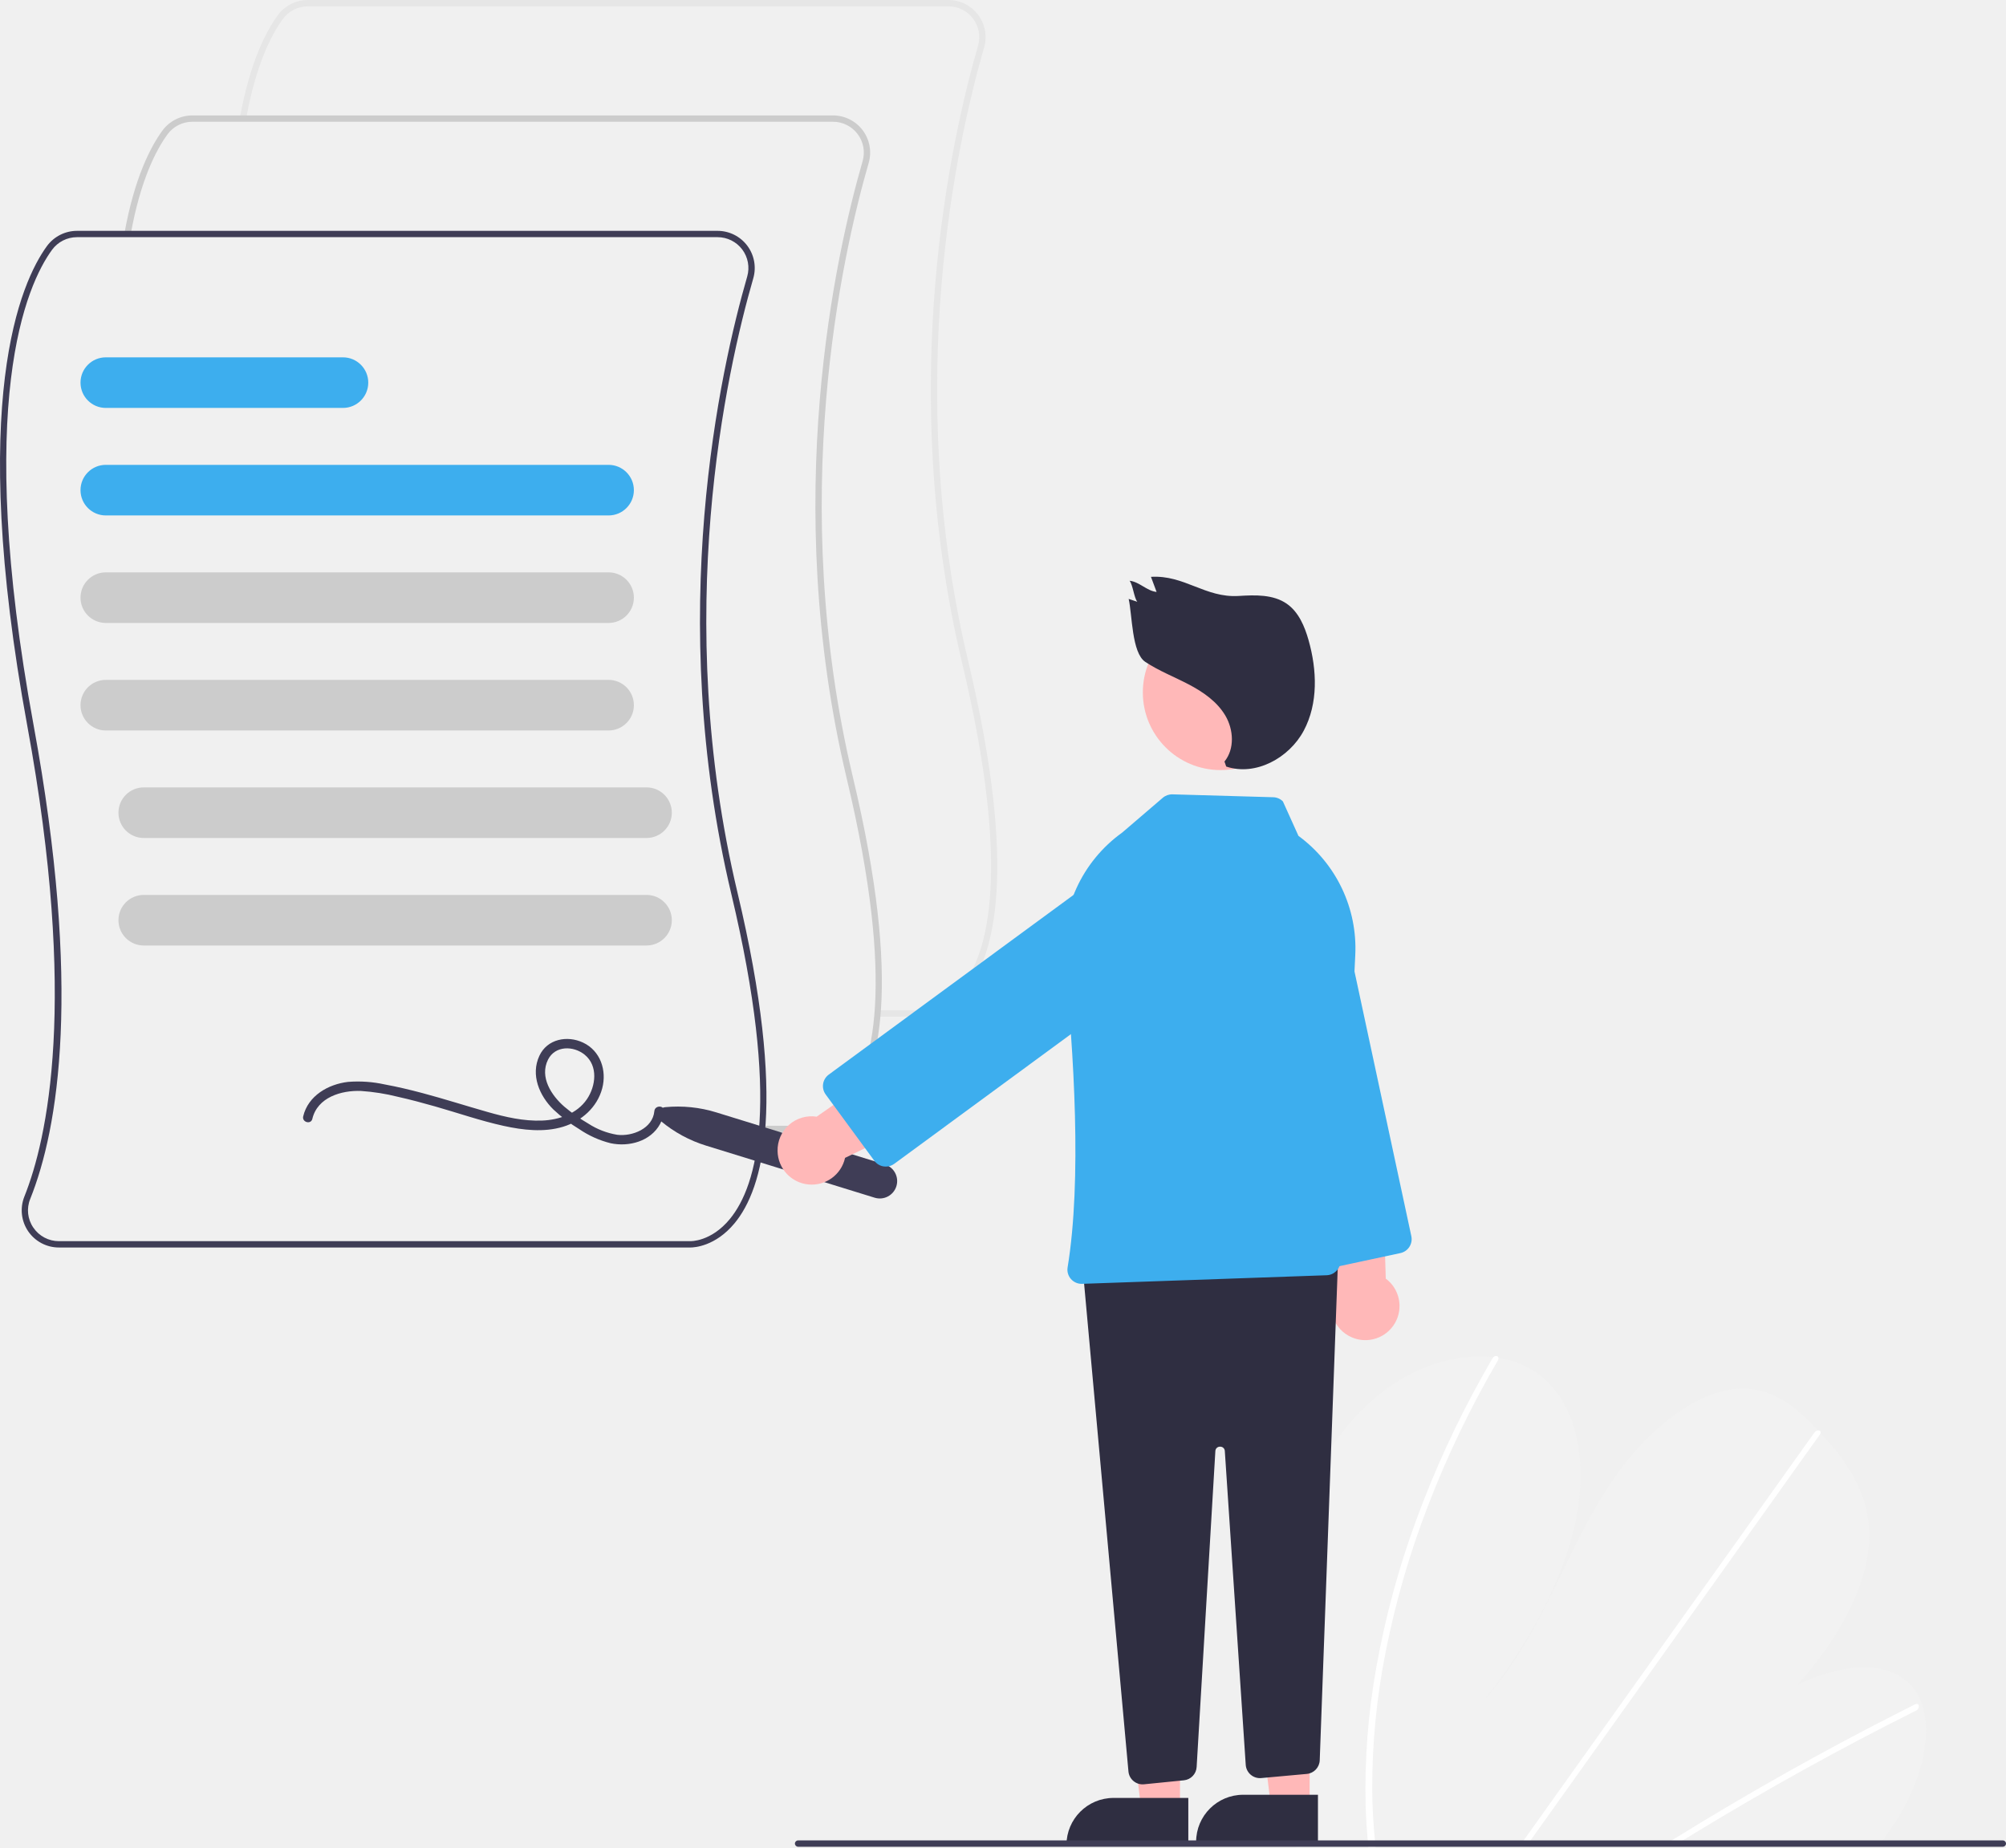
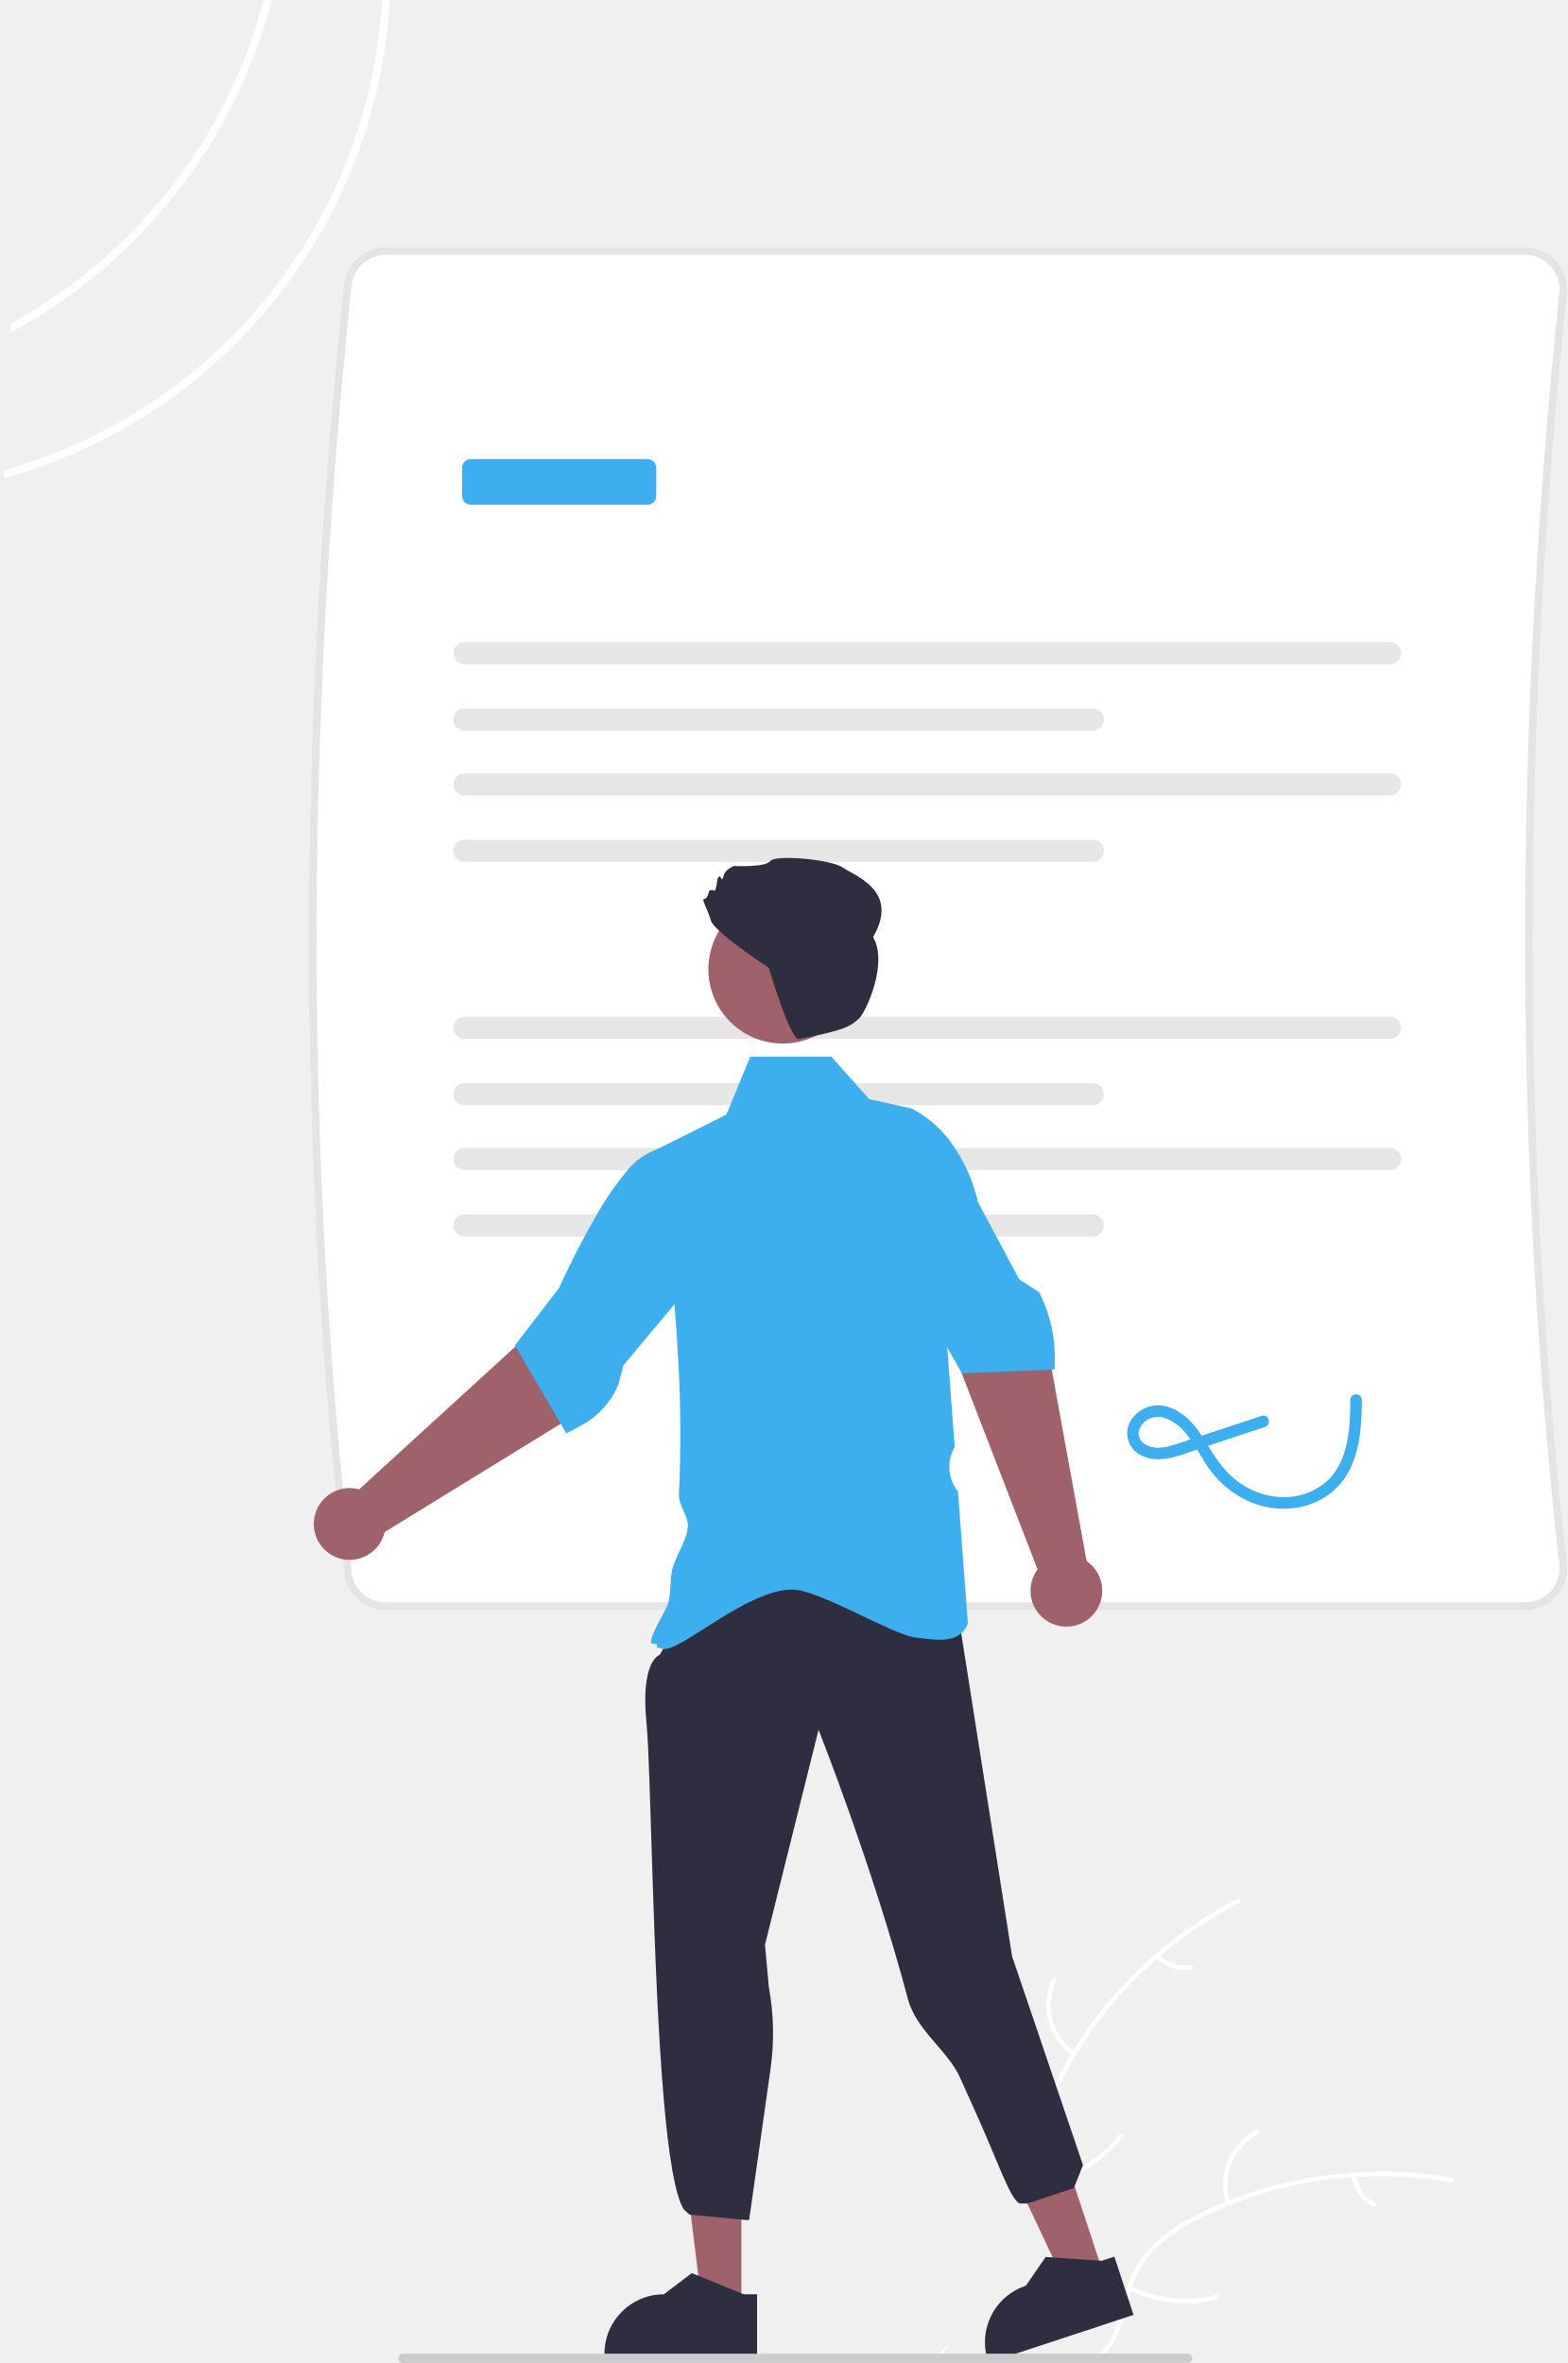
- <svg xmlns="http://www.w3.org/2000/svg" data-name="Layer 1" width="634.387" height="584.35" viewBox="0 0 634.387 584.35">
-   <path d="M574.1,479.328c-.113,0-.185-.003-.209-.004l-13.564.001v-2H573.94c.315.011,6.746.193,12.671-6.997,8.83-10.715,16.081-37.24.481-102.756-20.975-88.096-3.481-165.923,5.014-195.295a9.752,9.752,0,0,0-9.383-12.452H380.148a9.796,9.796,0,0,0-7.9,4.021c-3.599,4.95-8.537,14.46-11.627,31.655l-1.968-.354c3.157-17.569,8.256-27.358,11.978-32.478a11.801,11.801,0,0,1,9.517-4.845H582.723a11.753,11.753,0,0,1,11.304,15.007c-8.451,29.22-25.855,106.644-4.989,194.277,15.818,66.438,8.214,93.537-.951,104.572C582.043,478.959,575.382,479.328,574.1,479.328Z" transform="translate(-282.8063 -157.8251)" fill="#e6e6e6" />
-   <path d="M537.6,515.828c-.113,0-.185-.003-.209-.004l-13.564.001v-2H537.44c.317.01,6.746.193,12.671-6.997,8.83-10.715,16.081-37.24.481-102.756-20.975-88.096-3.481-165.923,5.014-195.295a9.752,9.752,0,0,0-9.383-12.452H343.648a9.796,9.796,0,0,0-7.9,4.021c-3.599,4.95-8.537,14.46-11.627,31.655l-1.968-.354c3.157-17.569,8.256-27.358,11.978-32.478a11.801,11.801,0,0,1,9.517-4.845H546.223a11.753,11.753,0,0,1,11.304,15.007c-8.451,29.22-25.855,106.644-4.989,194.277,15.818,66.438,8.214,93.537-.951,104.572C545.543,515.459,538.882,515.828,537.6,515.828Z" transform="translate(-282.8063 -157.8251)" fill="#ccc" />
-   <path d="M501.1,552.328c-.113,0-.185-.003-.209-.004l-199.453.001a11.75,11.75,0,0,1-10.928-16.102c7.237-18.081,16.981-61.459.932-148.839-18.951-103.18-1.985-140.47,6.189-151.713a11.801,11.801,0,0,1,9.518-4.845H509.723a11.753,11.753,0,0,1,11.304,15.007c-8.451,29.22-25.855,106.644-4.989,194.277,15.818,66.438,8.214,93.537-.951,104.572C509.043,551.959,502.382,552.328,501.1,552.328ZM307.148,232.825a9.796,9.796,0,0,0-7.9,4.021c-8.023,11.035-24.651,47.757-5.84,150.176,15.332,83.474,7.896,127.614-1.042,149.944a9.587,9.587,0,0,0,.977,9.064,9.763,9.763,0,0,0,8.095,4.294H500.94c.315.015,6.746.193,12.671-6.997,8.83-10.715,16.081-37.24.481-102.756-20.975-88.096-3.481-165.923,5.014-195.295a9.752,9.752,0,0,0-9.383-12.452Z" transform="translate(-282.8063 -157.8251)" fill="#3f3d56" />
-   <path d="M475.267,320.825h-159a8,8,0,1,1,0-16h159a8,8,0,0,1,0,16Z" transform="translate(-282.8063 -157.8251)" fill="#3daeee" />
-   <path d="M475.267,354.825h-159a8,8,0,1,1,0-16h159a8,8,0,0,1,0,16Z" transform="translate(-282.8063 -157.8251)" fill="#ccc" />
-   <path d="M475.267,388.825h-159a8,8,0,1,1,0-16h159a8,8,0,0,1,0,16Z" transform="translate(-282.8063 -157.8251)" fill="#ccc" />
-   <path d="M487.267,422.825h-159a8,8,0,1,1,0-16h159a8,8,0,0,1,0,16Z" transform="translate(-282.8063 -157.8251)" fill="#ccc" />
-   <path d="M487.267,456.825h-159a8,8,0,1,1,0-16h159a8,8,0,0,1,0,16Z" transform="translate(-282.8063 -157.8251)" fill="#ccc" />
-   <path d="M391.267,286.825h-75a8,8,0,1,1,0-16h75a8,8,0,0,1,0,16Z" transform="translate(-282.8063 -157.8251)" fill="#3daeee" />
-   <path d="M381.583,511.647c1.614-6.835,9.198-9.075,15.398-8.825a65.728,65.728,0,0,1,11.611,1.837c3.984.891,7.929,1.947,11.855,3.066,7.198,2.053,14.323,4.536,21.64,6.141,6.091,1.336,12.711,2.12,18.786.275,5.839-1.773,10.793-6.126,12.382-12.145,1.497-5.672-.558-11.873-6.054-14.465-5.012-2.364-11.342-1.162-13.827,4.184-2.801,6.027-.002,12.599,4.432,16.96a49.668,49.668,0,0,0,8.238,6.257,30.676,30.676,0,0,0,9.864,4.418c5.785,1.236,12.676-.585,15.66-6.112a10.329,10.329,0,0,0,1.172-4.037c.177-1.922-2.825-1.91-3,0-.506,5.503-6.951,8.081-11.77,7.477a23.924,23.924,0,0,1-9.125-3.542,53.472,53.472,0,0,1-7.558-5.333c-4.088-3.538-7.92-9.359-5.174-14.879,2.236-4.495,8.063-4.45,11.608-1.551,4.293,3.511,3.527,9.883.696,14.052-3.135,4.616-8.817,6.551-14.174,6.76-5.821.227-11.593-1.109-17.157-2.689-6.913-1.963-13.756-4.16-20.702-6.008-3.943-1.049-7.917-1.996-11.931-2.733a39.377,39.377,0,0,0-11.57-.801c-6.26.723-12.65,4.367-14.191,10.894-.443,1.877,2.449,2.679,2.893.798Z" transform="translate(-282.8063 -157.8251)" fill="#3f3d56" />
-   <path d="M688.083,681.265a458.031,458.031,0,0,0,4.318,58.855c.095.685.198,1.37.293,2.055l184.402-1.03c.541-.68,1.074-1.369,1.591-2.065,1.722-2.306,3.335-4.677,4.816-7.13,7.12-11.817,10.379-25.653,7.113-35.199l-.059-.148a16.75,16.75,0,0,0-3.269-5.681c-7.447-8.383-22.504-6.985-36.168-.219C863.375,677.288,873.134,660.36,873.876,645.25c.727-14.738-6.98-25.267-15.338-34.214-.274-.296-.548-.583-.823-.871-.133-.148-.274-.288-.407-.435-6.522-6.819-14.125-13.54-25.129-12.727-12.069.893-25.451,11.003-34.833,22.783-9.383,11.772-15.617,25.145-21.937,38.197-6.328,13.043-13.174,26.42-23.328,37.569,13.753-17.396,24.842-37.189,28.938-56.439s.491-37.738-11.766-46.804a28.669,28.669,0,0,0-12.558-5.067c-.529-.088-1.066-.159-1.612-.222-11.347-1.291-24.895,2.633-36.422,12.014C705.966,609.361,697.165,624.673,692.787,639.209,688.408,653.744,687.941,667.738,688.083,681.265Z" transform="translate(-282.8063 -157.8251)" fill="#f2f2f2" />
-   <path d="M808.729,741.527l3.526-.02q1.679-1.05,3.375-2.075c.7-.442,1.407-.867,2.116-1.3q17.544-10.715,35.308-20.556,17.748-9.849,35.674-18.79a1.478,1.478,0,0,0,.85-1.69.426.426,0,0,0-.059-.124c-.167-.313-.539-.443-1.083-.176-1.466.735-2.94,1.47-4.406,2.222q-17.975,9.094-35.796,19.097-17.808,9.998-35.414,20.879c-.247.15-.494.308-.741.458C810.96,740.143,809.849,740.835,808.729,741.527Z" transform="translate(-282.8063 -157.8251)" fill="#fff" />
-   <path d="M763.264,741.781l2.18-.012c.492-.688.975-1.376,1.467-2.065q17.332-24.304,34.656-48.608,28.371-39.79,56.724-79.579a1.404,1.404,0,0,0,.245-.48c.162-.587-.27-.932-.823-.871a1.656,1.656,0,0,0-1.152.733q-15.906,22.314-31.804,44.611-28.223,39.591-56.438,79.173c-1.196,1.675-2.393,3.358-3.589,5.033C764.24,740.404,763.748,741.092,763.264,741.781Z" transform="translate(-282.8063 -157.8251)" fill="#fff" />
-   <path d="M714.688,729.118c.111,3.675.354,7.291.672,10.873q.092,1.028.185,2.055l2.288-.013c-.07-.685-.14-1.37-.201-2.055-.483-5.176-.826-10.41-.873-15.786a220.23,220.23,0,0,1,4.336-44.392,276.397,276.397,0,0,1,13.428-46.119,316.724,316.724,0,0,1,21.97-45.63,1.219,1.219,0,0,0,.202-.81c-.094-.652-.963-.845-1.612-.222a1.894,1.894,0,0,0-.328.415q-1.583,2.722-3.108,5.46a316.505,316.505,0,0,0-21.028,45.79A275.09,275.09,0,0,0,718.1,684.872,217.271,217.271,0,0,0,714.688,729.118Z" transform="translate(-282.8063 -157.8251)" fill="#fff" />
-   <path d="M491.811,512.358a2.5,2.5,0,0,1,1.362-4.41,41.289,41.289,0,0,1,16.193,1.66l53.315,16.466a5.5,5.5,0,0,1-3.246,10.51l-53.315-16.466A41.292,41.292,0,0,1,491.811,512.358Z" transform="translate(-282.8063 -157.8251)" fill="#3f3d56" />
-   <path d="M710.358,580.757a10.743,10.743,0,0,1-4.868-15.737l-9.139-47.792,23.291-1.816,1.406,46.747A10.801,10.801,0,0,1,710.358,580.757Z" transform="translate(-282.8063 -157.8251)" fill="#ffb8b8" />
-   <path d="M694.914,556.092l-23.723-110.482a17.5,17.5,0,1,1,34.22-7.347l23.723,110.481a4.506,4.506,0,0,1-3.455,5.345l-25.421,5.458a4.498,4.498,0,0,1-5.344-3.455Z" transform="translate(-282.8063 -157.8251)" fill="#3daeee" />
-   <polygon points="373.17 572.064 360.911 572.064 355.078 524.776 373.173 524.777 373.17 572.064" fill="#ffb8b8" />
-   <path d="M352.154,568.561H375.797a0,0,0,0,1,0,0v14.887a0,0,0,0,1,0,0H337.267a0,0,0,0,1,0,0v0A14.887,14.887,0,0,1,352.154,568.561Z" fill="#2f2e41" />
-   <polygon points="414.17 571.064 401.911 571.064 396.078 523.776 414.173 523.777 414.17 571.064" fill="#ffb8b8" />
-   <path d="M393.154,567.561H416.797a0,0,0,0,1,0,0v14.887a0,0,0,0,1,0,0H378.267a0,0,0,0,1,0,0v0A14.887,14.887,0,0,1,393.154,567.561Z" fill="#2f2e41" />
-   <path d="M641.288,721.068a4.469,4.469,0,0,1-1.616-3.062L625.419,561.227a4.501,4.501,0,0,1,4.313-4.904l71.48-2.681a4.502,4.502,0,0,1,4.666,4.662l-5.714,156.177a4.508,4.508,0,0,1-4.09,4.316l-14.413,1.311a4.5,4.5,0,0,1-4.897-4.183l-6.614-99.217a1.436,1.436,0,0,0-1.496-1.399h-.006a1.437,1.437,0,0,0-1.492,1.411l-5.919,99.886a4.479,4.479,0,0,1-4.044,4.211l-12.591,1.26a4.47,4.47,0,0,1-3.313-1.008Z" transform="translate(-282.8063 -157.8251)" fill="#2f2e41" />
-   <circle cx="385.977" cy="218.962" r="24.561" fill="#ffb8b8" />
-   <path d="M621.485,562.288a4.462,4.462,0,0,1-1.053-3.679c4.534-27.562,1.979-68.074-.964-97.207a44.201,44.201,0,0,1,18.241-40.302l12.827-10.994a4.57,4.57,0,0,1,3.057-1.082l31.866.91a4.483,4.483,0,0,1,3.053,1.317l4.924,10.904.051.037a44.07,44.07,0,0,1,17.915,37.69l-4.69,96.937a4.524,4.524,0,0,1-4.347,4.28l-77.347,2.718c-.05.001-.1.002-.149.002A4.489,4.489,0,0,1,621.485,562.288Z" transform="translate(-282.8063 -157.8251)" fill="#3daeee" />
-   <path d="M528.709,521.837a10.743,10.743,0,0,1,12.366-10.883l39.865-27.898,11.19,20.508-42.077,20.416a10.801,10.801,0,0,1-21.344-2.143Z" transform="translate(-282.8063 -157.8251)" fill="#ffb8b8" />
-   <path d="M562.258,526.687a4.473,4.473,0,0,1-2.945-1.785l-15.385-20.96a4.506,4.506,0,0,1,.965-6.291l91.095-66.863a17.5,17.5,0,0,1,20.71,28.216L565.603,525.866a4.469,4.469,0,0,1-2.653.873A4.602,4.602,0,0,1,562.258,526.687Z" transform="translate(-282.8063 -157.8251)" fill="#3daeee" />
-   <path d="M670.04,398.652c3.257-3.994,2.901-10.077.286-14.518s-7.052-7.5-11.618-9.889-9.417-4.268-13.714-7.113-4.11-14.887-5.254-19.912l2.729.909c-1.049-1.342-1.385-5.307-2.434-6.649,3.084.305,5.455,3.232,8.538,3.537l-1.779-4.776c10.574-.652,17.149,6.696,27.723,6.044,5.239-.323,10.929-.527,15.236,2.473,3.743,2.607,5.637,7.12,6.881,11.509,2.669,9.423,3.084,19.979-1.526,28.62s-15.237,14.464-24.52,11.344Z" transform="translate(-282.8063 -157.8251)" fill="#2f2e41" />
-   <path d="M535.194,741.825h381a1,1,0,0,0,0-2h-381a1,1,0,0,0,0,2Z" transform="translate(-282.8063 -157.8251)" fill="#3f3d56" />
+ <svg xmlns="http://www.w3.org/2000/svg" data-name="Layer 1" width="405.949" height="611.97" viewBox="0 0 405.949 611.97">
+   <path d="M717.73,647.62c-.31.35-.62.71-.92,1.07a117.723,117.723,0,0,0-11.32,15.54c-.27.42-.53.85-.77,1.27A124.618,124.618,0,0,0,688.83,708.54q-.87,5.16-1.31,10.38-.315,4.02-.38,8.05c-.16,11.28.84,23.83-6.43,32.45a22.689,22.689,0,0,1-6.98,5.48,29.179,29.179,0,0,1-6.32,2.39H644.74c-1.14-.17-2.28-.35-3.42-.53-.03,0-.06-.01-.09-.01l-.23.08-1.37.46-.06.02v-.02a.486.486,0,0,0-.01-.12,1.618,1.618,0,0,0-.01-.22v-.01c-.01-.2-.02-.39-.02-.59l-.03-.53s-.01-.01,0-.01c-.01-.3-.03-.6-.04-.91-1.05-26.1,1.51-53.07,13.83-76.05a84.971,84.971,0,0,1,16.12-21.21,1.2,1.2,0,0,1,.12-.11c12.81-12.22,29.37-20.21,46.85-19.94Q717.055,647.59,717.73,647.62Z" transform="translate(-396.8706 -155.34)" fill="#f0f0f0" />
+   <path d="M717.781,648.185A105.87,105.87,0,0,0,671.788,694.31,45.591,45.591,0,0,0,667.136,707.816a26.149,26.149,0,0,0,1.705,13.656c1.576,4.059,3.659,8.029,4.221,12.401a16.011,16.011,0,0,1-3.973,12.477c-3.638,4.289-8.601,7.015-13.547,9.513-5.491,2.773-11.239,5.566-15.052,10.579-.462.607-1.377-.145-.916-.751,6.633-8.722,18.316-10.624,26.272-17.715,3.712-3.309,6.45-7.757,6.141-12.88-.27-4.48-2.414-8.576-4.046-12.672a27.902,27.902,0,0,1-2.164-13.29,42.148,42.148,0,0,1,4.115-13.635,102.712,102.712,0,0,1,18.229-26.425A107.747,107.747,0,0,1,717.369,647.074c.677-.347,1.084.766.412,1.111Z" transform="translate(-396.8706 -155.34)" fill="#fff" />
+   <path d="M674.665,687.735a15.884,15.884,0,0,1-5.295-19.875c.33-.687,1.413-.207,1.083.481a14.708,14.708,0,0,0,4.963,18.477c.629.431-.126,1.345-.751.916Z" transform="translate(-396.8706 -155.34)" fill="#fff" />
+   <path d="M667.771,719.519A30.615,30.615,0,0,0,686.87,707.986c.464-.606,1.38.146.916.751a31.844,31.844,0,0,1-19.899,11.961c-.753.127-.866-1.053-.116-1.179Z" transform="translate(-396.8706 -155.34)" fill="#fff" />
+   <path d="M697.167,661.568a8.991,8.991,0,0,0,8.106,2.662c.751-.137.863,1.043.116,1.179a10.075,10.075,0,0,1-8.973-2.925.612.612,0,0,1-.082-.834.595.595,0,0,1,.834-.082Z" transform="translate(-396.8706 -155.34)" fill="#fff" />
+   <path d="M772.94,719.98c-.46.1-.92.2-1.39.31h-.01a119.08,119.08,0,0,0-18.38,5.58c-.46.18-.92.36-1.38.55h-.01a124.764,124.764,0,0,0-38.44,24.68c-.04.04-.08.07-.12.11a.607.607,0,0,1-.08.08l-.05.05a121.675,121.675,0,0,0-12.31,13.56c0,.01-.01.02-.02.03-.6.78-1.21,1.56-1.81,2.36H639.63l-.06.02v-.02h-.25c0-.01.01-.02.02-.03,0-.01.01-.01.01-.02.07-.1.14-.2.2-.29v-.01a.277.277,0,0,1,.06-.08c.06-.1.13-.18.18-.27.4-.56.79-1.13,1.19-1.69.65-.93,1.31-1.86,1.98-2.78a.01.01,0,0,1,.01-.01v-.01c.01-.01.01-.02.02-.03l.02-.02c8.25-11.42,17.53-22.26,28.16-31.34.32-.28.64-.56.98-.82a114.817,114.817,0,0,1,15.37-10.97q4.44-2.625,9.15-4.82a85.126,85.126,0,0,1,25.59-7.22h.02c.02,0,.04-.01.07-.01.03,0,.05-.01.07-.01,17.61-2.04,35.66,1.55,49.47,12.29C772.25,719.43,772.59,719.7,772.94,719.98Z" transform="translate(-396.8706 -155.34)" fill="#f0f0f0" />
+   <path d="M639.32,767.29h.25v.02l.06-.02H655.5c-4.73-.81-9.45-1.44-14.18-.53-.11.02-.21.04-.32.07-.48.09-.96.21-1.44.34-.03.01-.07.02-.1.03a.338.338,0,0,0-.12.06.149.149,0,0,0-.07.03Z" transform="translate(-396.8706 -155.34)" fill="#fff" />
+   <path d="M772.65,720.47c-.37-.06-.73-.13-1.1-.18h-.01a105.412,105.412,0,0,0-23.35-1.18c-.39.02-.79.05-1.19.07a105.327,105.327,0,0,0-31.57,7.19c-.01,0-.01,0-.01.01-.11.04-.22.08-.32.12-2.35.95-4.67,1.99-6.94,3.11a45.706,45.706,0,0,0-11.85,7.98,25.479,25.479,0,0,0-6.21,9.89c-.13.38-.26.75-.38,1.13-.09.3-.18.61-.27.91-1.18,4.19-1.91,8.61-4.09,12.44a14.649,14.649,0,0,1-2.2,2.94,15.125,15.125,0,0,1-2.96,2.39h-2.52a14.532,14.532,0,0,0,3.79-2.39,12.545,12.545,0,0,0,2.29-2.61c2.48-3.74,3.24-8.3,4.4-12.55.19-.69.39-1.36.61-2.03a26.648,26.648,0,0,1,5.67-9.89,42.179,42.179,0,0,1,11.49-8.41q4.05-2.13,8.32-3.86c.37-.16.74-.3,1.11-.44a108.079,108.079,0,0,1,56.53-5.96c.37.05.73.12,1.1.18C773.74,719.46,773.4,720.6,772.65,720.47Z" transform="translate(-396.8706 -155.34)" fill="#fff" />
+   <path d="M714.415,726.087a15.884,15.884,0,0,1,7.738-19.057c.677-.35,1.253.685.575,1.036A14.708,14.708,0,0,0,715.567,725.808c.242.723-.911.998-1.152.279Z" transform="translate(-396.8706 -155.34)" fill="#fff" />
+   <path d="M689.774,747.314a30.615,30.615,0,0,0,22.193,2.291c.735-.204,1.013.948.279,1.152a31.844,31.844,0,0,1-23.089-2.431c-.678-.352-.057-1.362.617-1.012Z" transform="translate(-396.8706 -155.34)" fill="#fff" />
+   <path d="M748.136,718.743a8.991,8.991,0,0,0,4.869,7.005c.682.343.061,1.352-.617,1.012a10.075,10.075,0,0,1-5.404-7.738.612.612,0,0,1,.436-.715.595.595,0,0,1,.715.436Z" transform="translate(-396.8706 -155.34)" fill="#fff" />
+   <path d="M713.94,321.63q.405-49.665,4.04-100.29c.04-.67.09-1.33.14-2q1.92-26.355,4.7-52.9v-.1a11.007,11.007,0,0,0-11-11h-295a11.022,11.022,0,0,0-11,10.95q-3.84,36.555-6.02,72.75c-.06.79-.1,1.57-.14,2.36q-1.08,17.895-1.72,35.7c-.03.7-.06,1.4-.07,2.1a1478.886,1478.886,0,0,0,7.95,218.2,11.02,11.02,0,0,0,11,10.94h295a11.007,11.007,0,0,0,11-11v-.11q-2.175-19.305-3.82-38.86-.24-2.865-.47-5.73-1.14-14.085-1.99-28.28-.18-2.865-.33-5.73-1.605-28.41-2.1-57.26c-.04-1.91-.07-3.81-.1-5.73q-.18-14.085-.11-28.28C713.9,325.45,713.91,323.54,713.94,321.63Z" transform="translate(-396.8706 -155.34)" fill="#f0f0f0" />
+   <path d="M802.82,230.34a11.007,11.007,0,0,0-11-11h-295a11.022,11.022,0,0,0-11,10.95c-9.96,94.97-11.61,188.26-4.94,278.05q1.215,16.665,2.84,33.16.87,8.835,1.85,17.62c.08.76.16,1.52.25,2.28a11.02,11.02,0,0,0,11,10.94h295a11.007,11.007,0,0,0,11-11v-.11c-11.93-105.77-11.93-217.06,0-330.79Z" transform="translate(-396.8706 -155.34)" fill="#fff" />
+   <path d="M802.82,230.34a11.007,11.007,0,0,0-11-11h-295a11.022,11.022,0,0,0-11,10.95c-9.96,94.97-11.61,188.26-4.94,278.05q1.215,16.665,2.84,33.16.87,8.835,1.85,17.62c.08.76.16,1.52.25,2.28a11.02,11.02,0,0,0,11,10.94h295a11.007,11.007,0,0,0,11-11v-.11c-11.93-105.77-11.93-217.06,0-330.79Zm-2,331.06a9.008,9.008,0,0,1-9,8.94h-295a9.014,9.014,0,0,1-9-9v-.11c-.07-.64-.14-1.29-.21-1.93q-1.035-9.18-1.93-18.41-1.575-16.185-2.79-32.55c-6.67-89.74-5.03-182.97,4.93-277.9v-.1a9.014,9.014,0,0,1,9-9h295a9.003,9.003,0,0,1,9,8.95C788.89,344.11,788.89,455.52,800.82,561.4Z" transform="translate(-396.8706 -155.34)" fill="#e4e4e4" />
+   <path id="a974c3de-8d03-408b-a459-3ce6ba461bdb-124" data-name="Path 142" d="M517.154,321.63a2.866,2.866,0,0,0,0,5.733H756.885a2.866,2.866,0,0,0,0-5.733Z" transform="translate(-396.8706 -155.34)" fill="#e6e6e6" />
+   <path id="e9133026-9528-4ac3-aa69-83f109aff1e3-125" data-name="Path 143" d="M517.154,338.83a2.866,2.866,0,0,0,0,5.733H679.899a2.866,2.866,0,0,0,0-5.733Z" transform="translate(-396.8706 -155.34)" fill="#e6e6e6" />
+   <path id="a406ca83-8296-4426-a4ed-8cd27cbcb96b-126" data-name="Path 142" d="M517.154,355.64a2.866,2.866,0,0,0,0,5.733H756.885a2.866,2.866,0,0,0,0-5.733Z" transform="translate(-396.8706 -155.34)" fill="#e6e6e6" />
+   <path id="be321b5a-3e39-41eb-b9b2-711d73db0143-127" data-name="Path 143" d="M517.154,372.84a2.866,2.866,0,0,0,0,5.733H679.899a2.866,2.866,0,0,0,0-5.733Z" transform="translate(-396.8706 -155.34)" fill="#e6e6e6" />
+   <path id="a5a7e885-834f-470d-9162-1a1fa51c1163-128" data-name="Path 142" d="M517.154,418.63a2.866,2.866,0,0,0,0,5.733H756.885a2.866,2.866,0,0,0,0-5.733Z" transform="translate(-396.8706 -155.34)" fill="#e6e6e6" />
+   <path id="a5fcdb43-4805-483f-9462-6a7e4850dca6-129" data-name="Path 143" d="M517.154,435.83a2.866,2.866,0,0,0,0,5.733H679.899a2.866,2.866,0,0,0,0-5.733Z" transform="translate(-396.8706 -155.34)" fill="#e6e6e6" />
+   <path id="b765b6a8-7afa-43c2-95d1-39dcbde99f83-130" data-name="Path 142" d="M517.154,452.64a2.866,2.866,0,0,0,0,5.733H756.885a2.866,2.866,0,0,0,0-5.733Z" transform="translate(-396.8706 -155.34)" fill="#e6e6e6" />
+   <path id="e421dd9d-74a5-4920-9c7d-c121b8cd01e8-131" data-name="Path 143" d="M517.154,469.84a2.866,2.866,0,0,0,0,5.733H679.899a2.866,2.866,0,0,0,0-5.733Z" transform="translate(-396.8706 -155.34)" fill="#e6e6e6" />
+   <path id="ea3081fc-4e36-4189-92a3-e6d1b5b4a040-132" data-name="Path 154" d="M564.588,286.04h-45.788a2.239,2.239,0,0,1-2.237-2.237v-7.336a2.239,2.239,0,0,1,2.237-2.237h45.788a2.239,2.239,0,0,1,2.237,2.237v7.336A2.239,2.239,0,0,1,564.588,286.04Z" transform="translate(-396.8706 -155.34)" fill="#3daeee" />
+   <path d="M723.656,522.016l-14.025,4.635q-3.506,1.159-7.013,2.317c-2.165.713-4.508,1.561-6.825,1.254-1.602-.212-3.428-1.134-3.927-2.782-.472-1.559.529-3.191,1.741-4.113,3.347-2.546,7.579.045,9.95,2.682,2.901,3.225,4.542,7.389,7.263,10.765a25.912,25.912,0,0,0,8.985,7.155c6.941,3.278,15.408,2.929,21.599-1.847,7.393-5.703,8.147-15.587,8.186-24.21a1.501,1.501,0,0,0-3,0c-.036,7.815-.48,17.396-7.606,22.286-6.826,4.684-15.797,3.442-22.082-1.549-3.502-2.781-5.656-6.408-7.956-10.164-2.244-3.666-5.031-7.22-9.255-8.646a8.364,8.364,0,0,0-9.986,3.487,6.347,6.347,0,0,0,2.934,9.066c4.898,2.334,10.501-.401,15.217-1.959l16.596-5.485c1.825-.603,1.043-3.501-.798-2.893Z" transform="translate(-396.8706 -155.34)" fill="#3daeee" />
+   <polygon points="285.224 587.176 275.389 590.416 258.211 554.026 272.726 549.244 285.224 587.176" fill="#9f616a" />
+   <path d="M689.11,750.78l-.67-2.03-1.76-5.35-1.2-3.64-3.28,1.08-.68-.05-9.01-.61-1.2-.08-1.78-.12-1.84-.13-5.14,7.47h-.01a15.257,15.257,0,0,0-8.92,7.68c-.11.22-.21.44-.31.66a12.849,12.849,0,0,0-.63,1.66,15.214,15.214,0,0,0-.42,7.58,17.395,17.395,0,0,0,.49,1.85l.03.1.12.37.72-.24,6.32-2.08,22.14-7.29,4.39-1.45,1.35-.45h.01l2.62-.86Z" transform="translate(-396.8706 -155.34)" fill="#2f2e41" />
+   <polygon points="192.004 595.731 181.65 595.73 176.724 555.792 192.006 555.793 192.004 595.731" fill="#9f616a" />
+   <path d="M572.304,575.992l-4.59,7.94s-5.044,1.378-3.395,17.819c1.164,11.609,1.541,63.59,4.472,97.359,1.22,14.054,2.881,24.954,5.226,28.477l1.444,1.293,15.067,1.44.38-.133,5.533-39.076A65.654,65.654,0,0,0,596,670v0l-1-11,13.873-55.697S623,639,632,673c2.167,8.185,10.396,13.39,13.516,20.413,1.045,2.353,2.072,4.633,3.074,6.821C655.189,714.64,658.497,725.128,661,726h2l12-4,2.361-5.935L659,662l-13.749-87.294C619.054,560.619,594.479,559.052,572.304,575.992Z" transform="translate(-396.8706 -155.34)" fill="#2f2e41" />
+   <path d="M647.35,458.37a40.79,40.79,0,0,0-3.18-5.73A29.459,29.459,0,0,0,633,442.43l-3.94-.87L622,440l-3.72-4.17-6.1-6.83h-21l-2.81,6.83-2.36,5.73L585,444l-17.98,8.99c-.01,0-.01,0-.02.01q.36,2.7.71,5.37.765,5.805,1.44,11.47.345,2.88.66,5.73,1.005,8.94,1.73,17.57.645,7.71,1.03,15.2a334.126,334.126,0,0,1,.14,34.05c-.14,2.67,2.51,5.71,2.3,8.32-.35,4.26-3.64,8.04-4.22,12.11-.36,2.5-.2,5.16-.83,7.52a8.411,8.411,0,0,1-.78,1.98c0,.01-.01.01-.01.02-7.2,12.86-1.55,6.72-2.22,9.61l.32.08c.15.04.61.16,1.35.33C572.85,583.37,590.29,567,602,567c7.03,0,25.64,11.56,31.87,12.4,4.93.66,9.33,1.26,11.95-1.05a6.125,6.125,0,0,0,1.69-2.48l.03-.09-.01-.09-.25-3.35-.15-2-2.14-28.7a10.175,10.175,0,0,1-1.3-10.69l.44-.93-1.62-21.68-.3-4.05-.11-1.37v-.01l-.78-10.47,1.88-5.72v-.01L646.86,475.57l1.88-5.73,1.18-3.6L650,466A40.932,40.932,0,0,0,647.35,458.37Z" transform="translate(-396.8706 -155.34)" fill="#3daeee" />
+   <path d="M665.594,561.779,645.434,509.678l-9.363-19.025,18.005-9.947,14.501,25.549,9.72,53.381a9.29,9.29,0,1,1-12.703,2.143Z" transform="translate(-396.8706 -155.34)" fill="#9f616a" />
+   <path d="M666,490l-5.16-3.34L654.91,475.57l-3.06-5.73-1.93-3.6-.82-1.54-9.27-6.33-6.26-4.28-5.1,4.28-2.43,2.04,2.38,9.43,1.44,5.73L633,488l9.21,16.29,2.29,4.05,1.31,2.33.01.02.18.31,23.27-.97L670,510l.04-1.66.02-.6c.01-.3.01-.6.01-.9A36.955,36.955,0,0,0,666,490Z" transform="translate(-396.8706 -155.34)" fill="#3daeee" />
+   <path d="M489.875,541.059l41.241-37.686,14.333-15.627,15.8,13.171-18.549,22.781L496.48,552.12a9.29,9.29,0,1,1-6.605-11.061Z" transform="translate(-396.8706 -155.34)" fill="#9f616a" />
+   <path d="M575.01,475.57l-.08-5.73-.15-11.47-.06-4.45-.17-.12a7.515,7.515,0,0,0-3.09-1.16,8.959,8.959,0,0,0-2.93,0,10.474,10.474,0,0,0-1.51.35c-.01,0-.01,0-.02.01a17.298,17.298,0,0,0-7.57,5.36l-.01.01a74.682,74.682,0,0,0-7.94,11.47c-1.13,1.92-2.21,3.86-3.22,5.73-3.82,7.11-6.57,13.27-6.62,13.38l-11.42,14.83.16.27,2.51,4.29,9.2,15.73,1.46,2.5,3.73-1.99A21.687,21.687,0,0,0,557,514l1.33-5.08.49-.58,12.72-15.2,3.64-4.36Z" transform="translate(-396.8706 -155.34)" fill="#3daeee" />
+   <circle cx="599.593" cy="406.346" r="19.251" transform="translate(-294.4215 777.7675) rotate(-80.78251)" fill="#9f616a" />
+   <path d="M580.984,393.726c-.856-2.995-2.567-5.561-1.711-5.561s1.283-2.139,1.283-2.139.856-.428,1.283,0,.856-2.995.856-2.995.428-1.283.856-.428.428.428.856-.856,2.567-2.139,2.567-2.139,8.128.428,9.411-1.283,15.828-.428,18.823,1.711S630,386,623,398c4,7-1.972,19.485-3.515,20.966-2.44,2.342-4.129,3.187-15.674,5.484C601.552,424.9,596,406,596,406S581.839,396.721,580.984,393.726Z" transform="translate(-396.8706 -155.34)" fill="#2f2e41" />
+   <path d="M589.5,749.51l-.62-.25-11.14-4.54-1.71-.69-7.22,5.48h-.01a15.398,15.398,0,0,0-15.38,15.39v.5h39.53V749.51Z" transform="translate(-396.8706 -155.34)" fill="#2f2e41" />
+   <path d="M705.69,766.09a1.195,1.195,0,0,1-1.19,1.2H501.2a1.195,1.195,0,0,1,0-2.39H704.5A1.193,1.193,0,0,1,705.69,766.09Z" transform="translate(-396.8706 -155.34)" fill="#ccc" />
+   <path d="M495.8,155.34A134.274,134.274,0,0,1,397.94,277.1c-.03.7-.06,1.4-.07,2.1A136.289,136.289,0,0,0,497.8,155.34Z" transform="translate(-396.8706 -155.34)" fill="#fff" />
+   <path d="M465.17,155.34a134.551,134.551,0,0,1-65.37,83.7c-.06.79-.1,1.57-.14,2.36a136.623,136.623,0,0,0,67.58-86.06Z" transform="translate(-396.8706 -155.34)" fill="#fff" />
</svg>
